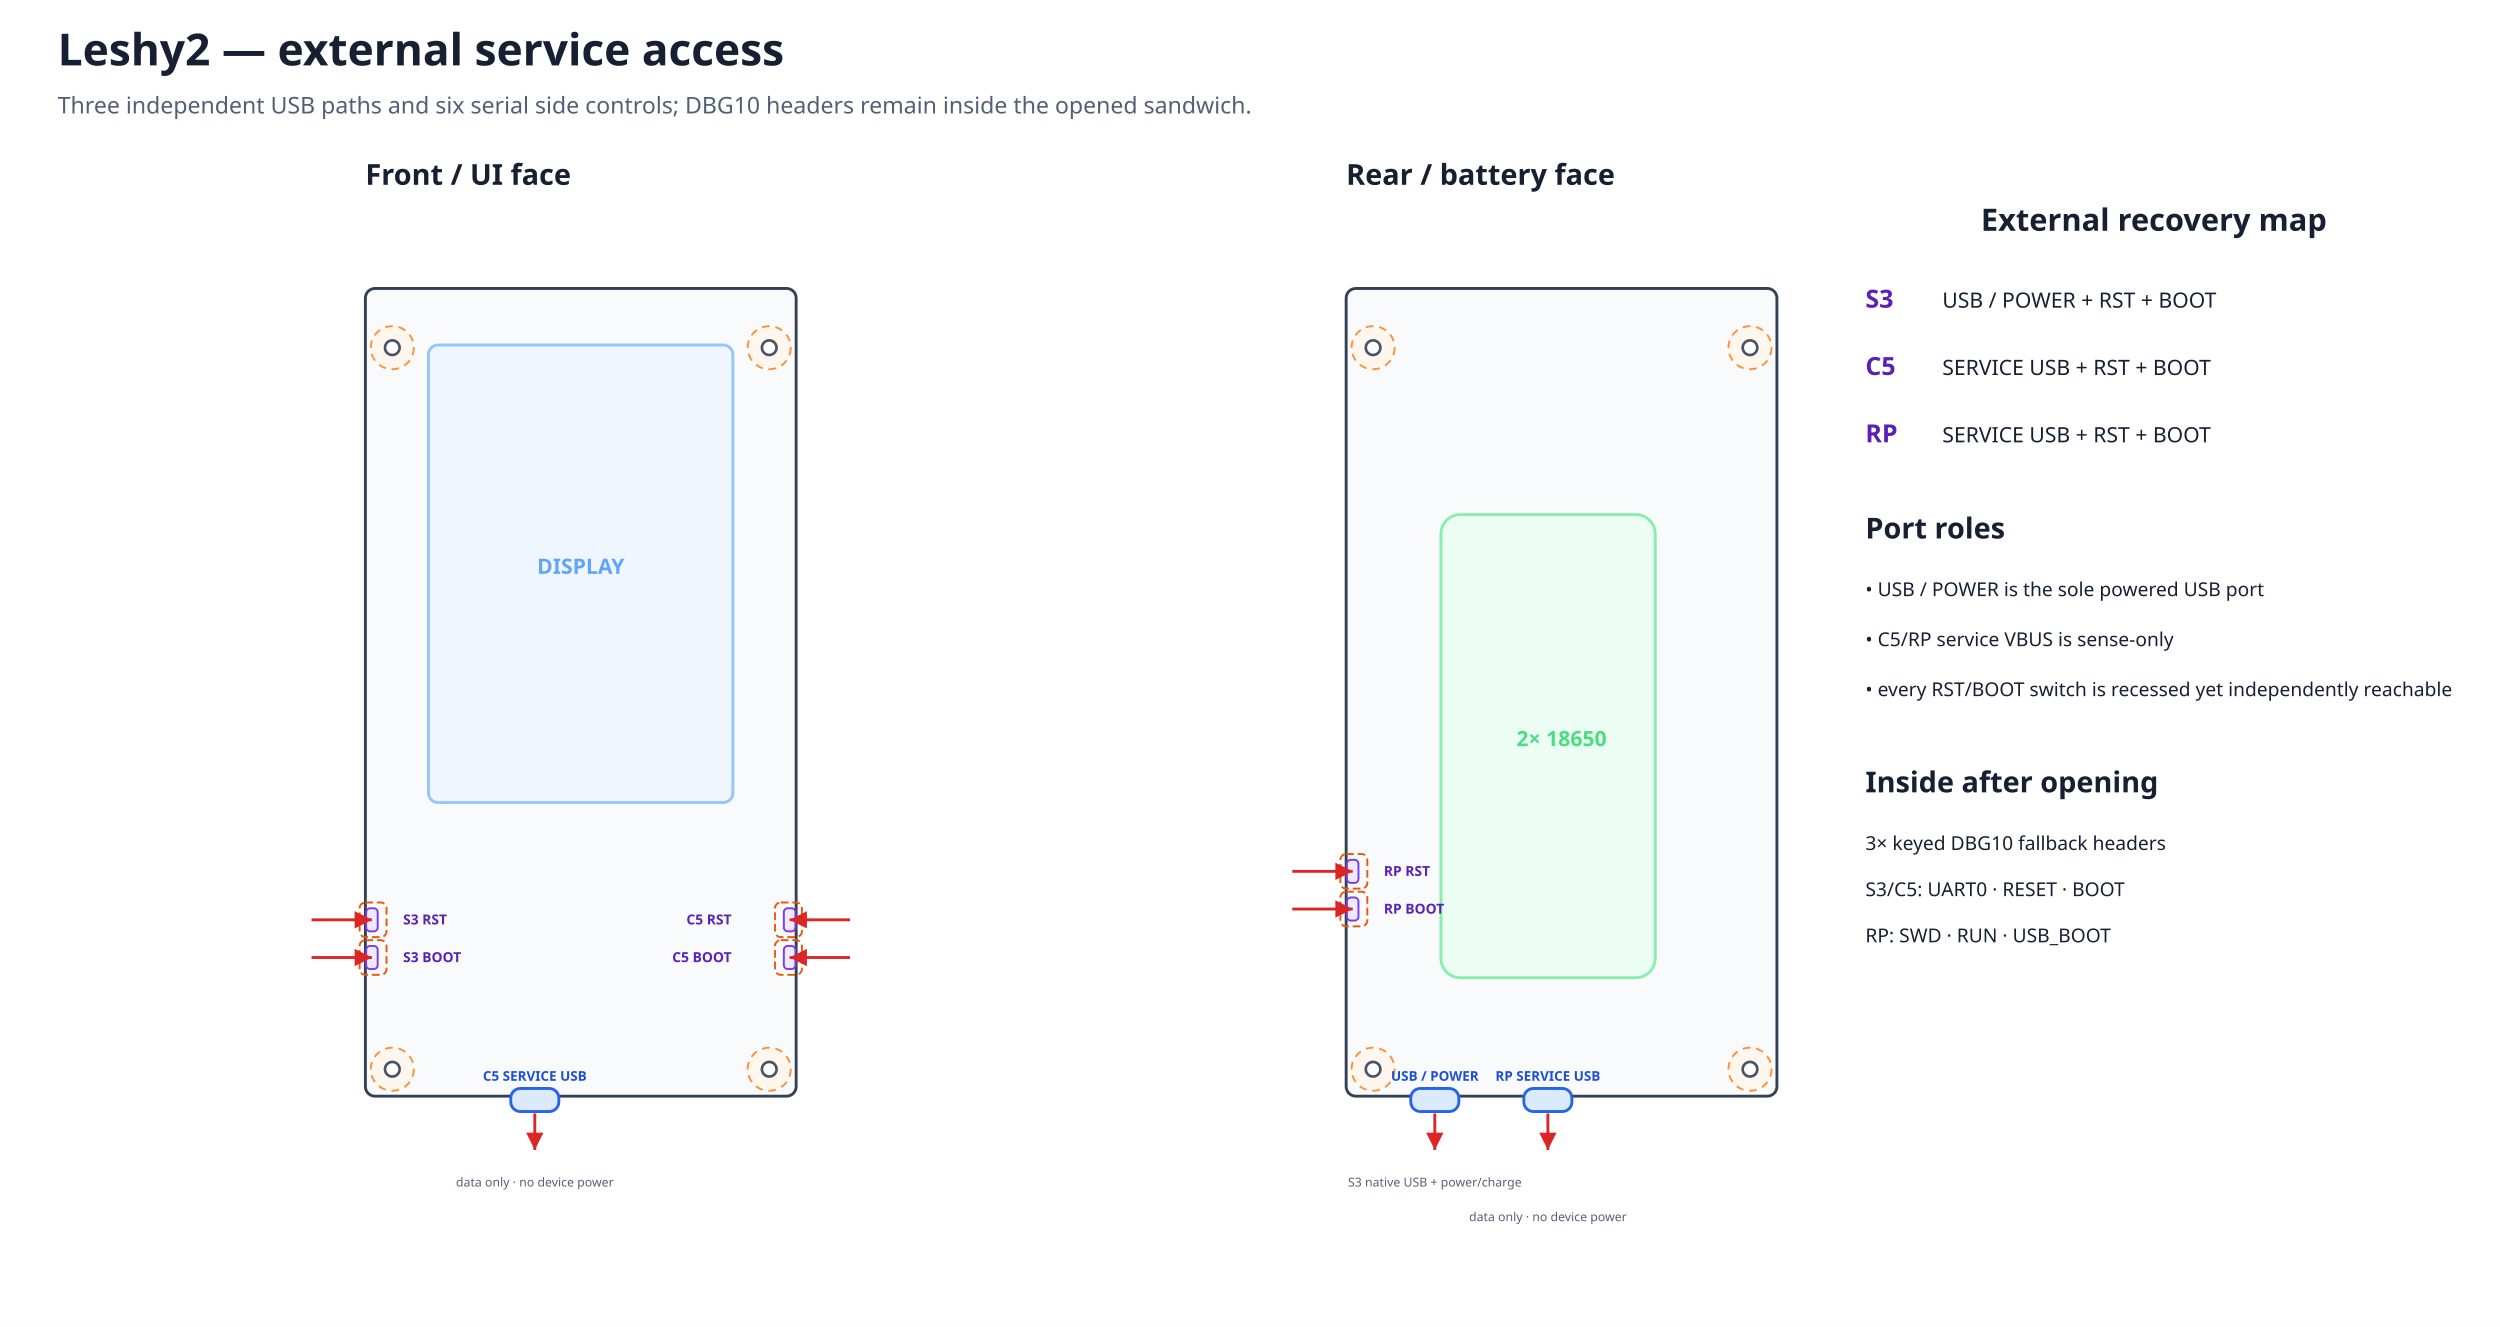
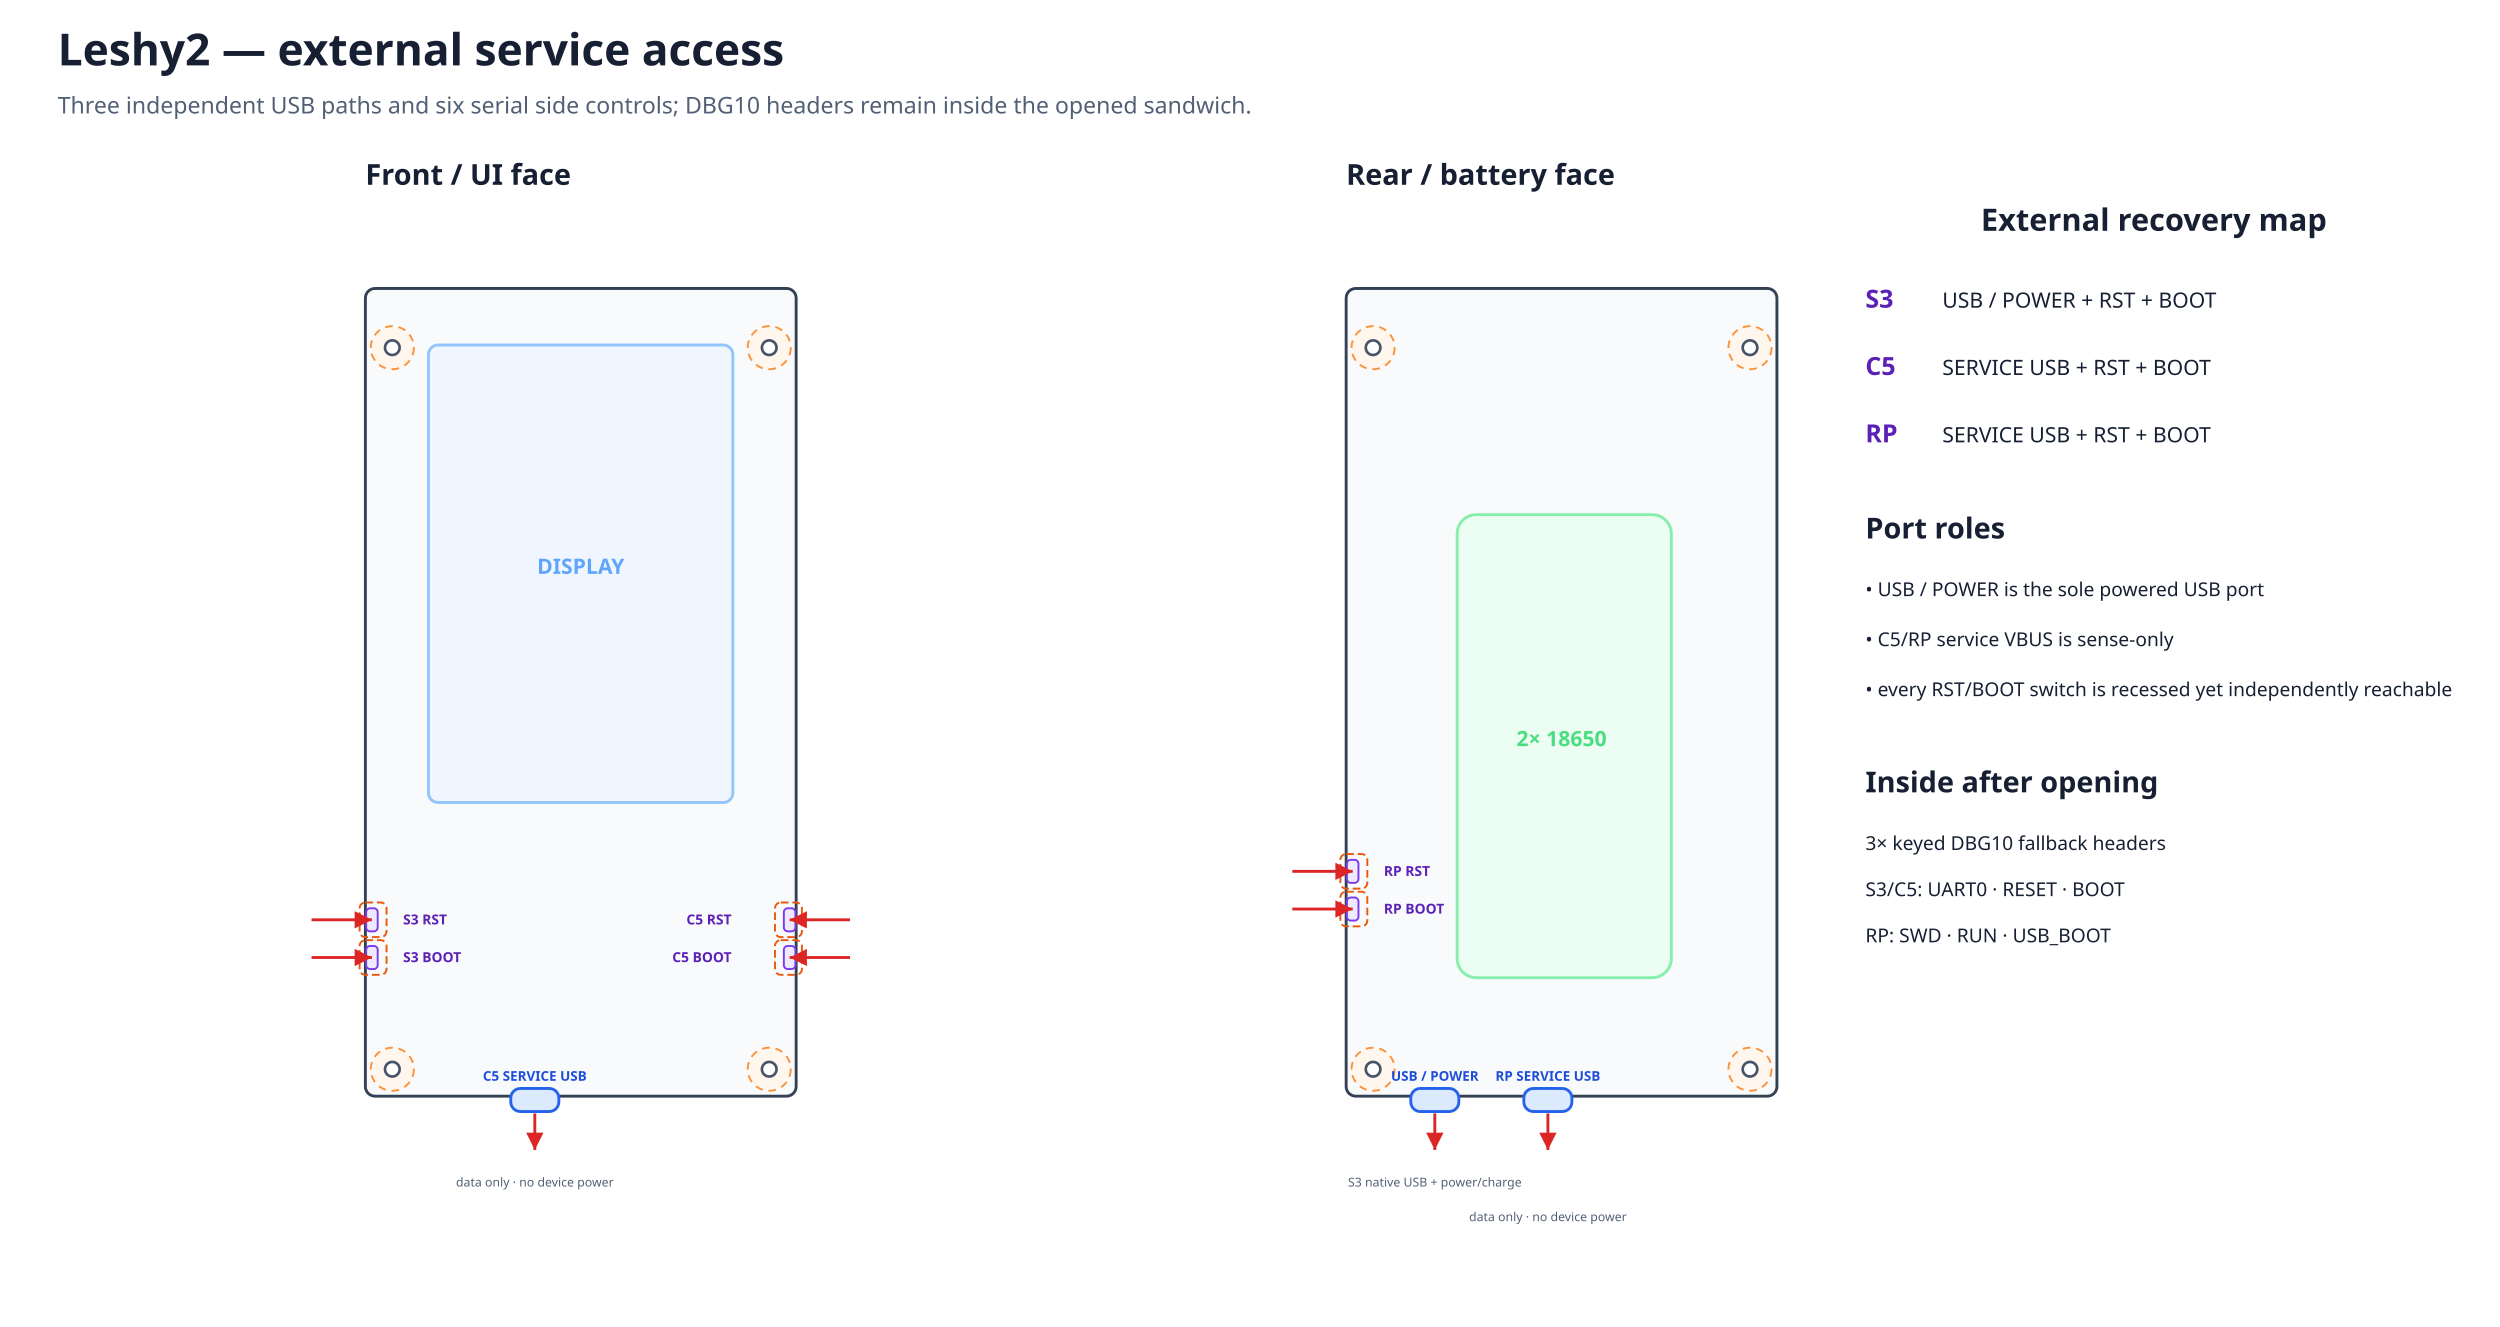
<svg xmlns="http://www.w3.org/2000/svg" width="1300" height="690" viewBox="0 0 1300 690" data-coordinate-model="L2-ASM-COORD-001-A" data-view="external-service-access">
  <defs>
    <marker id="service-arrow" markerWidth="8" markerHeight="8" refX="6" refY="3" orient="auto">
      <path d="M0,0 L6,3 L0,6 Z" fill="#dc2626" />
    </marker>
  </defs>
  <rect width="100%" height="100%" fill="#ffffff" />
  <text x="30.0" y="34.0" font-family="sans-serif" font-size="23" font-weight="bold" text-anchor="start" fill="#172033">Leshy2 — external service access</text>
  <text x="30.0" y="59.0" font-family="sans-serif" font-size="12" font-weight="normal" text-anchor="start" fill="#526076">Three independent USB paths and six serial side controls; DBG10 headers remain inside the opened sandwich.</text>
  <text x="190.0" y="96.1" font-family="sans-serif" font-size="15" font-weight="bold" text-anchor="start" fill="#172033">Front / UI face</text>
  <rect x="190.0" y="150.0" width="224.0" height="420.0" rx="5" fill="#f8fafc" stroke="#344054" stroke-width="1.5" data-face="front-outer" data-board-mm="80x150" />
  <circle cx="204.0" cy="180.8" r="11.2" fill="#fff7ed" stroke="#fb923c" stroke-width="1" stroke-dasharray="4 3" />
  <circle cx="204.0" cy="180.8" r="3.8" fill="white" stroke="#475467" stroke-width="1.4" />
  <circle cx="400.0" cy="180.8" r="11.2" fill="#fff7ed" stroke="#fb923c" stroke-width="1" stroke-dasharray="4 3" />
  <circle cx="400.0" cy="180.8" r="3.8" fill="white" stroke="#475467" stroke-width="1.4" />
  <circle cx="204.0" cy="556.0" r="11.2" fill="#fff7ed" stroke="#fb923c" stroke-width="1" stroke-dasharray="4 3" />
  <circle cx="204.0" cy="556.0" r="3.8" fill="white" stroke="#475467" stroke-width="1.4" />
  <circle cx="400.0" cy="556.0" r="11.2" fill="#fff7ed" stroke="#fb923c" stroke-width="1" stroke-dasharray="4 3" />
  <circle cx="400.0" cy="556.0" r="3.8" fill="white" stroke="#475467" stroke-width="1.4" />
  <text x="700.0" y="96.1" font-family="sans-serif" font-size="15" font-weight="bold" text-anchor="start" fill="#172033">Rear / battery face</text>
  <rect x="700.0" y="150.0" width="224.0" height="420.0" rx="5" fill="#f8fafc" stroke="#344054" stroke-width="1.5" data-face="rear-outer" data-board-mm="80x150" />
  <circle cx="714.0" cy="180.8" r="11.2" fill="#fff7ed" stroke="#fb923c" stroke-width="1" stroke-dasharray="4 3" />
  <circle cx="714.0" cy="180.8" r="3.8" fill="white" stroke="#475467" stroke-width="1.4" />
  <circle cx="910.0" cy="180.8" r="11.2" fill="#fff7ed" stroke="#fb923c" stroke-width="1" stroke-dasharray="4 3" />
  <circle cx="910.0" cy="180.8" r="3.8" fill="white" stroke="#475467" stroke-width="1.4" />
  <circle cx="714.0" cy="556.0" r="11.2" fill="#fff7ed" stroke="#fb923c" stroke-width="1" stroke-dasharray="4 3" />
  <circle cx="714.0" cy="556.0" r="3.8" fill="white" stroke="#475467" stroke-width="1.4" />
  <circle cx="910.0" cy="556.0" r="11.2" fill="#fff7ed" stroke="#fb923c" stroke-width="1" stroke-dasharray="4 3" />
  <circle cx="910.0" cy="556.0" r="3.8" fill="white" stroke="#475467" stroke-width="1.4" />
  <rect x="222.8" y="179.4" width="158.3" height="237.9" rx="5" fill="#eff6ff" stroke="#93c5fd" stroke-width="1.5" />
  <text x="302.0" y="298.4" font-family="sans-serif" font-size="11" font-weight="bold" text-anchor="middle" fill="#60a5fa">DISPLAY</text>
-   <rect x="749.3" y="267.6" width="111.4" height="240.8" rx="10" fill="#ecfdf3" stroke="#86efac" stroke-width="1.5" />
+   <rect x="757.7" y="267.6" width="111.4" height="240.8" rx="10" fill="#ecfdf3" stroke="#86efac" stroke-width="1.5" />
  <text x="812.0" y="388.0" font-family="sans-serif" font-size="11" font-weight="bold" text-anchor="middle" fill="#4ade80">2× 18650</text>
  <rect x="187.0" y="469.3" width="14" height="18" rx="3" fill="none" stroke="#ea580c" stroke-dasharray="4 2" data-part="protective-recess" data-recess-mm="1.2" />
  <rect x="190.4" y="472.3" width="6" height="12" rx="2" fill="#ede9fe" stroke="#7c3aed" data-instance="s3_reset_button" data-mpn="Alps Alpine SKRTLAE010" data-recessed="true" />
  <path d="M162.0 478.3 L193.4 478.3" stroke="#dc2626" stroke-width="1.5" marker-end="url(#service-arrow)" />
  <text data-layer="pcb-silkscreen" data-role="service-control-label" data-instance="s3_reset_button" x="209.6" y="480.7" font-family="sans-serif" font-size="7.2" font-weight="bold" text-anchor="start" fill="#5b21b6">S3 RST</text>
  <rect x="187.0" y="488.9" width="14" height="18" rx="3" fill="none" stroke="#ea580c" stroke-dasharray="4 2" data-part="protective-recess" data-recess-mm="1.2" />
  <rect x="190.4" y="491.9" width="6" height="12" rx="2" fill="#ede9fe" stroke="#7c3aed" data-instance="s3_boot_button" data-mpn="Alps Alpine SKRTLAE010" data-recessed="true" />
  <path d="M162.0 497.9 L193.4 497.9" stroke="#dc2626" stroke-width="1.5" marker-end="url(#service-arrow)" />
  <text data-layer="pcb-silkscreen" data-role="service-control-label" data-instance="s3_boot_button" x="209.6" y="500.3" font-family="sans-serif" font-size="7.2" font-weight="bold" text-anchor="start" fill="#5b21b6">S3 BOOT</text>
  <rect x="403.0" y="469.3" width="14" height="18" rx="3" fill="none" stroke="#ea580c" stroke-dasharray="4 2" data-part="protective-recess" data-recess-mm="1.2" />
  <rect x="407.6" y="472.3" width="6" height="12" rx="2" fill="#ede9fe" stroke="#7c3aed" data-instance="c5_reset_button" data-mpn="Alps Alpine SKRTLAE010" data-recessed="true" />
  <path d="M442.0 478.3 L410.6 478.3" stroke="#dc2626" stroke-width="1.5" marker-end="url(#service-arrow)" />
  <text data-layer="pcb-silkscreen" data-role="service-control-label" data-instance="c5_reset_button" x="380.4" y="480.7" font-family="sans-serif" font-size="7.2" font-weight="bold" text-anchor="end" fill="#5b21b6">C5 RST</text>
  <rect x="403.0" y="488.9" width="14" height="18" rx="3" fill="none" stroke="#ea580c" stroke-dasharray="4 2" data-part="protective-recess" data-recess-mm="1.2" />
  <rect x="407.6" y="491.9" width="6" height="12" rx="2" fill="#ede9fe" stroke="#7c3aed" data-instance="c5_boot_button" data-mpn="Alps Alpine SKRTLAE010" data-recessed="true" />
  <path d="M442.0 497.9 L410.6 497.9" stroke="#dc2626" stroke-width="1.5" marker-end="url(#service-arrow)" />
  <text data-layer="pcb-silkscreen" data-role="service-control-label" data-instance="c5_boot_button" x="380.4" y="500.3" font-family="sans-serif" font-size="7.2" font-weight="bold" text-anchor="end" fill="#5b21b6">C5 BOOT</text>
  <rect x="697.0" y="444.1" width="14" height="18" rx="3" fill="none" stroke="#ea580c" stroke-dasharray="4 2" data-part="protective-recess" data-recess-mm="1.2" />
  <rect x="700.4" y="447.1" width="6" height="12" rx="2" fill="#ede9fe" stroke="#7c3aed" data-instance="rp_reset_button" data-mpn="Alps Alpine SKRTLAE010" data-recessed="true" />
  <path d="M672.0 453.1 L703.4 453.1" stroke="#dc2626" stroke-width="1.5" marker-end="url(#service-arrow)" />
  <text data-layer="pcb-silkscreen" data-role="service-control-label" data-instance="rp_reset_button" x="719.6" y="455.5" font-family="sans-serif" font-size="7.2" font-weight="bold" text-anchor="start" fill="#5b21b6">RP RST</text>
  <rect x="697.0" y="463.7" width="14" height="18" rx="3" fill="none" stroke="#ea580c" stroke-dasharray="4 2" data-part="protective-recess" data-recess-mm="1.2" />
  <rect x="700.4" y="466.7" width="6" height="12" rx="2" fill="#ede9fe" stroke="#7c3aed" data-instance="rp_boot_button" data-mpn="Alps Alpine SKRTLAE010" data-recessed="true" />
  <path d="M672.0 472.7 L703.4 472.7" stroke="#dc2626" stroke-width="1.5" marker-end="url(#service-arrow)" />
  <text data-layer="pcb-silkscreen" data-role="service-control-label" data-instance="rp_boot_button" x="719.6" y="475.1" font-family="sans-serif" font-size="7.2" font-weight="bold" text-anchor="start" fill="#5b21b6">RP BOOT</text>
  <rect x="265.6" y="566.0" width="25.0" height="12" rx="5" fill="#dbeafe" stroke="#2563eb" stroke-width="1.5" data-instance="c5_service_usb_connector" data-mpn="GCT USB4105-GF-A" />
  <path d="M278.1 579.0 V598.0" stroke="#dc2626" stroke-width="1.5" marker-end="url(#service-arrow)" />
  <text data-layer="pcb-silkscreen" x="278.1" y="562.0" font-family="sans-serif" font-size="7.0" font-weight="bold" text-anchor="middle" fill="#1d4ed8">C5 SERVICE USB</text>
  <text x="278.1" y="617.0" font-family="sans-serif" font-size="6.4" font-weight="normal" text-anchor="middle" fill="#526076">data only · no device power</text>
  <rect x="733.6" y="566.0" width="25.0" height="12" rx="5" fill="#dbeafe" stroke="#2563eb" stroke-width="1.5" data-instance="product_usb_connector" data-mpn="JAE DX07S016JA1R1500" />
  <path d="M746.1 579.0 V598.0" stroke="#dc2626" stroke-width="1.5" marker-end="url(#service-arrow)" />
  <text data-layer="pcb-silkscreen" x="746.1" y="562.0" font-family="sans-serif" font-size="7.0" font-weight="bold" text-anchor="middle" fill="#1d4ed8">USB / POWER</text>
  <text x="746.1" y="617.0" font-family="sans-serif" font-size="6.4" font-weight="normal" text-anchor="middle" fill="#526076">S3 native USB + power/charge</text>
  <rect x="792.4" y="566.0" width="25.0" height="12" rx="5" fill="#dbeafe" stroke="#2563eb" stroke-width="1.5" data-instance="rp_service_usb_connector" data-mpn="GCT USB4105-GF-A" />
  <path d="M804.9 579.0 V598.0" stroke="#dc2626" stroke-width="1.5" marker-end="url(#service-arrow)" />
  <text data-layer="pcb-silkscreen" x="804.9" y="562.0" font-family="sans-serif" font-size="7.0" font-weight="bold" text-anchor="middle" fill="#1d4ed8">RP SERVICE USB</text>
  <text x="804.9" y="635.0" font-family="sans-serif" font-size="6.4" font-weight="normal" text-anchor="middle" fill="#526076">data only · no device power</text>
  <text x="1120.0" y="120.0" font-family="sans-serif" font-size="16" font-weight="bold" text-anchor="middle" fill="#172033">External recovery map</text>
  <text x="970.0" y="160.0" font-family="sans-serif" font-size="13" font-weight="bold" text-anchor="start" fill="#5b21b6">S3</text>
  <text x="1010.0" y="160.0" font-family="sans-serif" font-size="11" font-weight="normal" text-anchor="start" fill="#172033">USB / POWER + RST + BOOT</text>
  <text x="970.0" y="195.0" font-family="sans-serif" font-size="13" font-weight="bold" text-anchor="start" fill="#5b21b6">C5</text>
  <text x="1010.0" y="195.0" font-family="sans-serif" font-size="11" font-weight="normal" text-anchor="start" fill="#172033">SERVICE USB + RST + BOOT</text>
  <text x="970.0" y="230.0" font-family="sans-serif" font-size="13" font-weight="bold" text-anchor="start" fill="#5b21b6">RP</text>
  <text x="1010.0" y="230.0" font-family="sans-serif" font-size="11" font-weight="normal" text-anchor="start" fill="#172033">SERVICE USB + RST + BOOT</text>
  <text x="970.0" y="280.0" font-family="sans-serif" font-size="15" font-weight="bold" text-anchor="start" fill="#172033">Port roles</text>
  <text x="970.0" y="310.0" font-family="sans-serif" font-size="10" font-weight="normal" text-anchor="start" fill="#172033">• USB / POWER is the sole powered USB port</text>
  <text x="970.0" y="336.0" font-family="sans-serif" font-size="10" font-weight="normal" text-anchor="start" fill="#172033">• C5/RP service VBUS is sense-only</text>
  <text x="970.0" y="362.0" font-family="sans-serif" font-size="10" font-weight="normal" text-anchor="start" fill="#172033">• every RST/BOOT switch is recessed yet independently reachable</text>
  <text x="970.0" y="412.0" font-family="sans-serif" font-size="15" font-weight="bold" text-anchor="start" fill="#172033">Inside after opening</text>
  <text x="970.0" y="442.0" font-family="sans-serif" font-size="10" font-weight="normal" text-anchor="start" fill="#172033">3× keyed DBG10 fallback headers</text>
  <text x="970.0" y="466.0" font-family="sans-serif" font-size="10" font-weight="normal" text-anchor="start" fill="#172033">S3/C5: UART0 · RESET · BOOT</text>
  <text x="970.0" y="490.0" font-family="sans-serif" font-size="10" font-weight="normal" text-anchor="start" fill="#172033">RP: SWD · RUN · USB_BOOT</text>
</svg>
